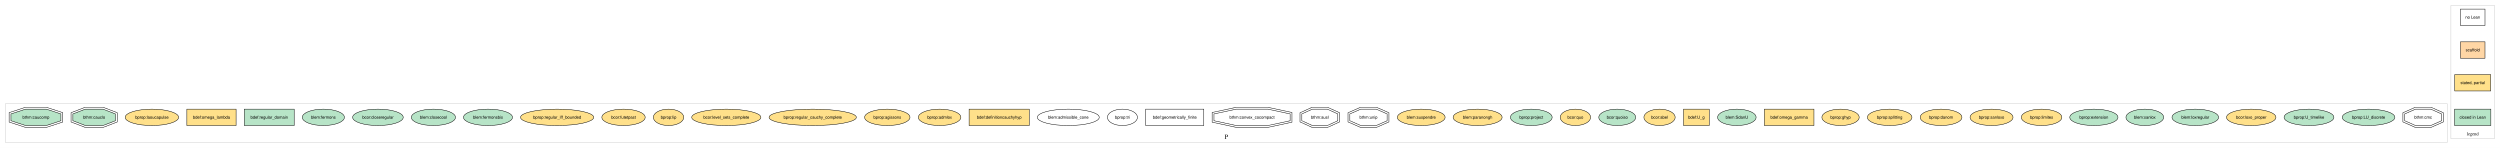
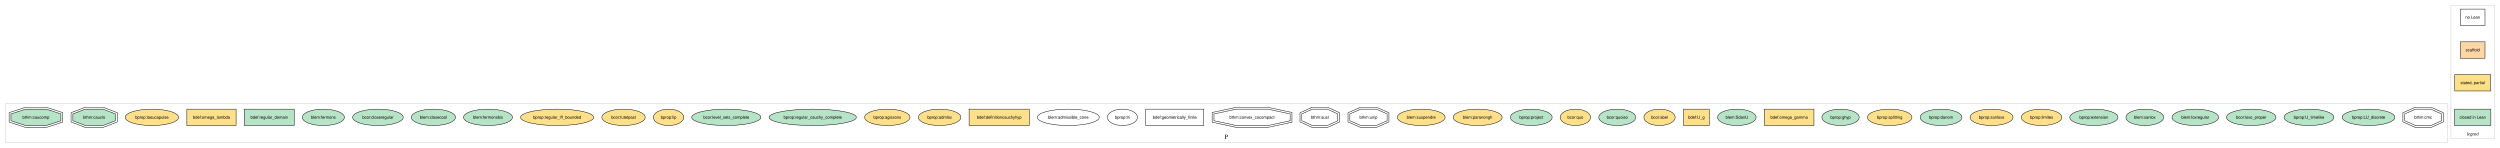
<svg xmlns="http://www.w3.org/2000/svg" width="5497pt" height="325pt" viewBox="0.00 0.00 5497.00 325.00">
  <g id="graph0" class="graph" transform="scale(1 1) rotate(0) translate(4 321.25)">
    <polygon fill="white" stroke="none" points="-4,4 -4,-321.25 5493,-321.25 5493,4 -4,4" />
    <g id="clust1" class="cluster">
      <polygon fill="none" stroke="#cccccc" points="8,-8 8,-93.25 5377,-93.25 5377,-8 8,-8" />
      <text xml:space="preserve" text-anchor="middle" x="2692.5" y="-15.95" font-family="Times,serif" font-size="14.00">P</text>
    </g>
    <g id="clust2" class="cluster">
      <polygon fill="none" stroke="#cccccc" points="5385,-16.5 5385,-309.25 5481,-309.25 5481,-16.5 5385,-16.5" />
      <text xml:space="preserve" text-anchor="middle" x="5433" y="-23.75" font-family="Times,serif" font-size="10.00">legend</text>
    </g>
    <g id="node1" class="node">
      <polygon fill="#b7e4c7" stroke="black" points="129.92,-55.79 129.92,-70.71 97.75,-81.25 52.25,-81.25 20.08,-70.71 20.08,-55.79 52.25,-45.25 97.75,-45.25 129.92,-55.79" />
      <polygon fill="none" stroke="black" points="133.92,-52.9 133.92,-73.6 98.39,-85.25 51.61,-85.25 16.08,-73.6 16.08,-52.9 51.61,-41.25 98.39,-41.25 133.92,-52.9" />
      <text xml:space="preserve" text-anchor="middle" x="75" y="-60.33" font-family="Helvetica,sans-Serif" font-size="9.00">bthm:caucomp</text>
    </g>
    <g id="node2" class="node">
      <polygon fill="#b7e4c7" stroke="black" points="249.75,-55.79 249.75,-70.71 222.37,-81.25 183.63,-81.25 156.25,-70.71 156.25,-55.79 183.63,-45.25 222.37,-45.25 249.75,-55.79" />
      <polygon fill="none" stroke="black" points="253.75,-53.05 253.75,-73.45 223.11,-85.25 182.89,-85.25 152.25,-73.45 152.25,-53.05 182.89,-41.25 223.11,-41.25 253.75,-53.05" />
      <text xml:space="preserve" text-anchor="middle" x="203" y="-60.33" font-family="Helvetica,sans-Serif" font-size="9.00">bthm:cauclo</text>
    </g>
    <g id="node3" class="node">
      <ellipse fill="#ffe08a" stroke="black" cx="330" cy="-63.25" rx="58.73" ry="18" />
      <text xml:space="preserve" text-anchor="middle" x="330" y="-60.33" font-family="Helvetica,sans-Serif" font-size="9.00">bprop:laoucapulse</text>
    </g>
    <g id="node4" class="node">
      <polygon fill="#ffe08a" stroke="black" points="515.12,-81.25 406.88,-81.25 406.88,-45.25 515.12,-45.25 515.12,-81.25" />
      <text xml:space="preserve" text-anchor="middle" x="461" y="-60.33" font-family="Helvetica,sans-Serif" font-size="9.00">bdef:omega_lambda</text>
    </g>
    <g id="node5" class="node">
      <polygon fill="#b7e4c7" stroke="black" points="642.88,-81.25 533.12,-81.25 533.12,-45.25 642.88,-45.25 642.88,-81.25" />
      <text xml:space="preserve" text-anchor="middle" x="588" y="-60.33" font-family="Helvetica,sans-Serif" font-size="9.00">bdef:regular_domain</text>
    </g>
    <g id="node6" class="node">
      <ellipse fill="#b7e4c7" stroke="black" cx="707" cy="-63.25" rx="46.3" ry="18" />
      <text xml:space="preserve" text-anchor="middle" x="707" y="-60.33" font-family="Helvetica,sans-Serif" font-size="9.00">blem:fermons</text>
    </g>
    <g id="node7" class="node">
      <ellipse fill="#b7e4c7" stroke="black" cx="827" cy="-63.25" rx="55.62" ry="18" />
      <text xml:space="preserve" text-anchor="middle" x="827" y="-60.33" font-family="Helvetica,sans-Serif" font-size="9.00">bcor:closeregular</text>
    </g>
    <g id="node8" class="node">
      <ellipse fill="#b7e4c7" stroke="black" cx="949" cy="-63.25" rx="48.52" ry="18" />
      <text xml:space="preserve" text-anchor="middle" x="949" y="-60.33" font-family="Helvetica,sans-Serif" font-size="9.00">blem:closecool</text>
    </g>
    <g id="node9" class="node">
      <ellipse fill="#b7e4c7" stroke="black" cx="1069" cy="-63.25" rx="53.84" ry="18" />
      <text xml:space="preserve" text-anchor="middle" x="1069" y="-60.33" font-family="Helvetica,sans-Serif" font-size="9.00">blem:fermonsbis</text>
    </g>
    <g id="node10" class="node">
      <ellipse fill="#ffe08a" stroke="black" cx="1221" cy="-63.25" rx="80.47" ry="18" />
      <text xml:space="preserve" text-anchor="middle" x="1221" y="-60.33" font-family="Helvetica,sans-Serif" font-size="9.00">bprop:regular_iff_bounded</text>
    </g>
    <g id="node11" class="node">
      <ellipse fill="#ffe08a" stroke="black" cx="1367" cy="-63.25" rx="47.63" ry="18" />
      <text xml:space="preserve" text-anchor="middle" x="1367" y="-60.33" font-family="Helvetica,sans-Serif" font-size="9.00">bcor:futetpast</text>
    </g>
    <g id="node12" class="node">
      <ellipse fill="#ffe08a" stroke="black" cx="1466" cy="-63.25" rx="33.43" ry="18" />
      <text xml:space="preserve" text-anchor="middle" x="1466" y="-60.33" font-family="Helvetica,sans-Serif" font-size="9.00">bprop:lip</text>
    </g>
    <g id="node13" class="node">
-       <ellipse fill="#ffe08a" stroke="black" cx="1593" cy="-63.25" rx="76.03" ry="18" />
+       <ellipse fill="#b7e4c7" stroke="black" cx="1593" cy="-63.25" rx="76.03" ry="18" />
      <text xml:space="preserve" text-anchor="middle" x="1593" y="-60.33" font-family="Helvetica,sans-Serif" font-size="9.00">bcor:level_sets_complete</text>
    </g>
    <g id="node14" class="node">
-       <ellipse fill="#ffe08a" stroke="black" cx="1783" cy="-63.25" rx="96" ry="18" />
+       <ellipse fill="#b7e4c7" stroke="black" cx="1783" cy="-63.25" rx="96" ry="18" />
      <text xml:space="preserve" text-anchor="middle" x="1783" y="-60.33" font-family="Helvetica,sans-Serif" font-size="9.00">bprop:regular_cauchy_complete</text>
    </g>
    <g id="node15" class="node">
      <ellipse fill="#ffe08a" stroke="black" cx="1947" cy="-63.25" rx="49.85" ry="18" />
      <text xml:space="preserve" text-anchor="middle" x="1947" y="-60.33" font-family="Helvetica,sans-Serif" font-size="9.00">bprop:agissons</text>
    </g>
    <g id="node16" class="node">
      <ellipse fill="#ffe08a" stroke="black" cx="2062" cy="-63.25" rx="46.74" ry="18" />
      <text xml:space="preserve" text-anchor="middle" x="2062" y="-60.33" font-family="Helvetica,sans-Serif" font-size="9.00">bprop:admlox</text>
    </g>
    <g id="node17" class="node">
      <polygon fill="#ffe08a" stroke="black" points="2259.12,-81.25 2126.88,-81.25 2126.88,-45.25 2259.12,-45.25 2259.12,-81.25" />
      <text xml:space="preserve" text-anchor="middle" x="2193" y="-60.33" font-family="Helvetica,sans-Serif" font-size="9.00">bdef:definitioncauchyhyp</text>
    </g>
    <g id="node18" class="node">
      <ellipse fill="#ffffff" stroke="black" cx="2345" cy="-63.25" rx="68.05" ry="18" />
      <text xml:space="preserve" text-anchor="middle" x="2345" y="-60.33" font-family="Helvetica,sans-Serif" font-size="9.00">blem:admissible_cone</text>
    </g>
    <g id="node19" class="node">
      <ellipse fill="#ffffff" stroke="black" cx="2464" cy="-63.25" rx="32.99" ry="18" />
      <text xml:space="preserve" text-anchor="middle" x="2464" y="-60.33" font-family="Helvetica,sans-Serif" font-size="9.00">bprop:tri</text>
    </g>
    <g id="node20" class="node">
      <polygon fill="#ffffff" stroke="black" points="2642.88,-81.25 2515.12,-81.25 2515.12,-45.25 2642.88,-45.25 2642.88,-81.25" />
      <text xml:space="preserve" text-anchor="middle" x="2579" y="-60.33" font-family="Helvetica,sans-Serif" font-size="9.00">bdef:geometrically_finite</text>
    </g>
    <g id="node21" class="node">
      <polygon fill="#ffffff" stroke="black" points="2832.74,-55.79 2832.74,-70.71 2783.69,-81.25 2714.31,-81.25 2665.26,-70.71 2665.26,-55.79 2714.31,-45.25 2783.69,-45.25 2832.74,-55.79" />
      <polygon fill="none" stroke="black" points="2836.74,-52.56 2836.74,-73.94 2784.11,-85.25 2713.89,-85.25 2661.26,-73.94 2661.26,-52.56 2713.89,-41.25 2784.11,-41.25 2836.74,-52.56" />
      <text xml:space="preserve" text-anchor="middle" x="2749" y="-60.33" font-family="Helvetica,sans-Serif" font-size="9.00">bthm:convex_cocompact</text>
    </g>
    <g id="node22" class="node">
      <polygon fill="#ffffff" stroke="black" points="2937.55,-55.79 2937.55,-70.71 2914.38,-81.25 2881.62,-81.25 2858.45,-70.71 2858.45,-55.79 2881.62,-45.25 2914.38,-45.25 2937.55,-55.79" />
      <polygon fill="none" stroke="black" points="2941.55,-53.22 2941.55,-73.28 2915.25,-85.25 2880.75,-85.25 2854.45,-73.28 2854.45,-53.22 2880.75,-41.25 2915.25,-41.25 2941.55,-53.22" />
      <text xml:space="preserve" text-anchor="middle" x="2898" y="-60.33" font-family="Helvetica,sans-Serif" font-size="9.00">bthm:ausl</text>
    </g>
    <g id="node23" class="node">
      <polygon fill="#ffffff" stroke="black" points="3045.99,-55.79 3045.99,-70.71 3021.98,-81.25 2988.02,-81.25 2964.01,-70.71 2964.01,-55.79 2988.02,-45.25 3021.98,-45.25 3045.99,-55.79" />
      <polygon fill="none" stroke="black" points="3049.99,-53.18 3049.99,-73.32 3022.82,-85.25 2987.18,-85.25 2960.01,-73.32 2960.01,-53.18 2987.18,-41.25 3022.82,-41.25 3049.99,-53.18" />
      <text xml:space="preserve" text-anchor="middle" x="3005" y="-60.33" font-family="Helvetica,sans-Serif" font-size="9.00">bthm:unip</text>
    </g>
    <g id="node24" class="node">
      <ellipse fill="#ffe08a" stroke="black" cx="3121" cy="-63.25" rx="52.51" ry="18" />
      <text xml:space="preserve" text-anchor="middle" x="3121" y="-60.33" font-family="Helvetica,sans-Serif" font-size="9.00">blem:suspendre</text>
    </g>
    <g id="node25" class="node">
      <ellipse fill="#ffe08a" stroke="black" cx="3245" cy="-63.25" rx="53.84" ry="18" />
      <text xml:space="preserve" text-anchor="middle" x="3245" y="-60.33" font-family="Helvetica,sans-Serif" font-size="9.00">blem:paranongh</text>
    </g>
    <g id="node26" class="node">
      <ellipse fill="#b7e4c7" stroke="black" cx="3363" cy="-63.25" rx="45.86" ry="18" />
      <text xml:space="preserve" text-anchor="middle" x="3363" y="-60.33" font-family="Helvetica,sans-Serif" font-size="9.00">bprop:project</text>
    </g>
    <g id="node27" class="node">
      <ellipse fill="#ffe08a" stroke="black" cx="3460" cy="-63.25" rx="33.43" ry="18" />
      <text xml:space="preserve" text-anchor="middle" x="3460" y="-60.33" font-family="Helvetica,sans-Serif" font-size="9.00">bcor:quo</text>
    </g>
    <g id="node28" class="node">
      <ellipse fill="#b7e4c7" stroke="black" cx="3552" cy="-63.25" rx="40.53" ry="18" />
      <text xml:space="preserve" text-anchor="middle" x="3552" y="-60.33" font-family="Helvetica,sans-Serif" font-size="9.00">bcor:quoiso</text>
    </g>
    <g id="node29" class="node">
      <ellipse fill="#ffe08a" stroke="black" cx="3645" cy="-63.25" rx="34.32" ry="18" />
      <text xml:space="preserve" text-anchor="middle" x="3645" y="-60.33" font-family="Helvetica,sans-Serif" font-size="9.00">bcor:abel</text>
    </g>
    <g id="node30" class="node">
      <polygon fill="#ffe08a" stroke="black" points="3754.25,-81.25 3697.75,-81.25 3697.75,-45.25 3754.25,-45.25 3754.25,-81.25" />
      <text xml:space="preserve" text-anchor="middle" x="3726" y="-60.33" font-family="Helvetica,sans-Serif" font-size="9.00">bdef:U_g</text>
    </g>
    <g id="node31" class="node">
      <ellipse fill="#b7e4c7" stroke="black" cx="3815" cy="-63.25" rx="42.31" ry="18" />
      <text xml:space="preserve" text-anchor="middle" x="3815" y="-60.33" font-family="Helvetica,sans-Serif" font-size="9.00">blem:SdanU</text>
    </g>
    <g id="node32" class="node">
      <polygon fill="#ffe08a" stroke="black" points="3984.5,-81.25 3875.5,-81.25 3875.5,-45.25 3984.5,-45.25 3984.5,-81.25" />
      <text xml:space="preserve" text-anchor="middle" x="3930" y="-60.33" font-family="Helvetica,sans-Serif" font-size="9.00">bdef:omega_gamma</text>
    </g>
    <g id="node33" class="node">
-       <ellipse fill="#ffe08a" stroke="black" cx="4043" cy="-63.25" rx="40.97" ry="18" />
+       <ellipse fill="#b7e4c7" stroke="black" cx="4043" cy="-63.25" rx="40.97" ry="18" />
      <text xml:space="preserve" text-anchor="middle" x="4043" y="-60.33" font-family="Helvetica,sans-Serif" font-size="9.00">bprop:ghyp</text>
    </g>
    <g id="node34" class="node">
      <ellipse fill="#ffe08a" stroke="black" cx="4151" cy="-63.25" rx="48.96" ry="18" />
      <text xml:space="preserve" text-anchor="middle" x="4151" y="-60.33" font-family="Helvetica,sans-Serif" font-size="9.00">bprop:splitting</text>
    </g>
    <g id="node35" class="node">
-       <ellipse fill="#ffe08a" stroke="black" cx="4264" cy="-63.25" rx="45.86" ry="18" />
+       <ellipse fill="#b7e4c7" stroke="black" cx="4264" cy="-63.25" rx="45.86" ry="18" />
      <text xml:space="preserve" text-anchor="middle" x="4264" y="-60.33" font-family="Helvetica,sans-Serif" font-size="9.00">bprop:danom</text>
    </g>
    <g id="node36" class="node">
      <ellipse fill="#ffe08a" stroke="black" cx="4375" cy="-63.25" rx="47.19" ry="18" />
      <text xml:space="preserve" text-anchor="middle" x="4375" y="-60.33" font-family="Helvetica,sans-Serif" font-size="9.00">bprop:sanloxo</text>
    </g>
    <g id="node37" class="node">
      <ellipse fill="#ffe08a" stroke="black" cx="4485" cy="-63.25" rx="44.53" ry="18" />
      <text xml:space="preserve" text-anchor="middle" x="4485" y="-60.33" font-family="Helvetica,sans-Serif" font-size="9.00">bprop:limites</text>
    </g>
    <g id="node38" class="node">
      <ellipse fill="#b7e4c7" stroke="black" cx="4600" cy="-63.25" rx="52.96" ry="18" />
      <text xml:space="preserve" text-anchor="middle" x="4600" y="-60.33" font-family="Helvetica,sans-Serif" font-size="9.00">bprop:extension</text>
    </g>
    <g id="node39" class="node">
      <ellipse fill="#b7e4c7" stroke="black" cx="4712" cy="-63.25" rx="41.42" ry="18" />
      <text xml:space="preserve" text-anchor="middle" x="4712" y="-60.33" font-family="Helvetica,sans-Serif" font-size="9.00">blem:sanlox</text>
    </g>
    <g id="node40" class="node">
      <ellipse fill="#b7e4c7" stroke="black" cx="4823" cy="-63.25" rx="51.18" ry="18" />
      <text xml:space="preserve" text-anchor="middle" x="4823" y="-60.33" font-family="Helvetica,sans-Serif" font-size="9.00">blem:loxregular</text>
    </g>
    <g id="node41" class="node">
-       <ellipse fill="#ffe08a" stroke="black" cx="4946" cy="-63.25" rx="54.29" ry="18" />
+       <ellipse fill="#b7e4c7" stroke="black" cx="4946" cy="-63.25" rx="54.29" ry="18" />
      <text xml:space="preserve" text-anchor="middle" x="4946" y="-60.33" font-family="Helvetica,sans-Serif" font-size="9.00">bcor:loxo_proper</text>
    </g>
    <g id="node42" class="node">
      <ellipse fill="#b7e4c7" stroke="black" cx="5073" cy="-63.25" rx="54.73" ry="18" />
      <text xml:space="preserve" text-anchor="middle" x="5073" y="-60.33" font-family="Helvetica,sans-Serif" font-size="9.00">bprop:U_timelike</text>
    </g>
    <g id="node43" class="node">
      <ellipse fill="#b7e4c7" stroke="black" cx="5204" cy="-63.25" rx="57.84" ry="18" />
      <text xml:space="preserve" text-anchor="middle" x="5204" y="-60.33" font-family="Helvetica,sans-Serif" font-size="9.00">bprop:LU_discrete</text>
    </g>
    <g id="node44" class="node">
      <polygon fill="#ffffff" stroke="black" points="5364.51,-55.79 5364.51,-70.71 5340.78,-81.25 5307.22,-81.25 5283.49,-70.71 5283.49,-55.79 5307.22,-45.25 5340.78,-45.25 5364.51,-55.79" />
      <polygon fill="none" stroke="black" points="5368.51,-53.19 5368.51,-73.31 5341.63,-85.25 5306.37,-85.25 5279.49,-73.31 5279.49,-53.19 5306.37,-41.25 5341.63,-41.25 5368.51,-53.19" />
      <text xml:space="preserve" text-anchor="middle" x="5324" y="-60.33" font-family="Helvetica,sans-Serif" font-size="9.00">bthm:cmc</text>
    </g>
    <g id="node45" class="node">
      <polygon fill="#b7e4c7" stroke="black" points="5472.88,-81.25 5393.12,-81.25 5393.12,-45.25 5472.88,-45.25 5472.88,-81.25" />
      <text xml:space="preserve" text-anchor="middle" x="5433" y="-60.33" font-family="Helvetica,sans-Serif" font-size="9.00">closed in Lean</text>
    </g>
    <g id="node46" class="node">
      <polygon fill="#ffe08a" stroke="black" points="5472.5,-157.25 5393.5,-157.25 5393.5,-121.25 5472.5,-121.25 5472.5,-157.25" />
      <text xml:space="preserve" text-anchor="middle" x="5433" y="-136.32" font-family="Helvetica,sans-Serif" font-size="9.00">stated, partial</text>
    </g>
    <g id="node47" class="node">
      <polygon fill="#ffd6a5" stroke="black" points="5460,-229.25 5406,-229.25 5406,-193.25 5460,-193.25 5460,-229.25" />
      <text xml:space="preserve" text-anchor="middle" x="5433" y="-208.32" font-family="Helvetica,sans-Serif" font-size="9.00">scaffold</text>
    </g>
    <g id="node48" class="node">
      <polygon fill="#ffffff" stroke="black" points="5460,-301.25 5406,-301.25 5406,-265.25 5460,-265.25 5460,-301.25" />
      <text xml:space="preserve" text-anchor="middle" x="5433" y="-280.32" font-family="Helvetica,sans-Serif" font-size="9.00">no Lean</text>
    </g>
  </g>
</svg>
